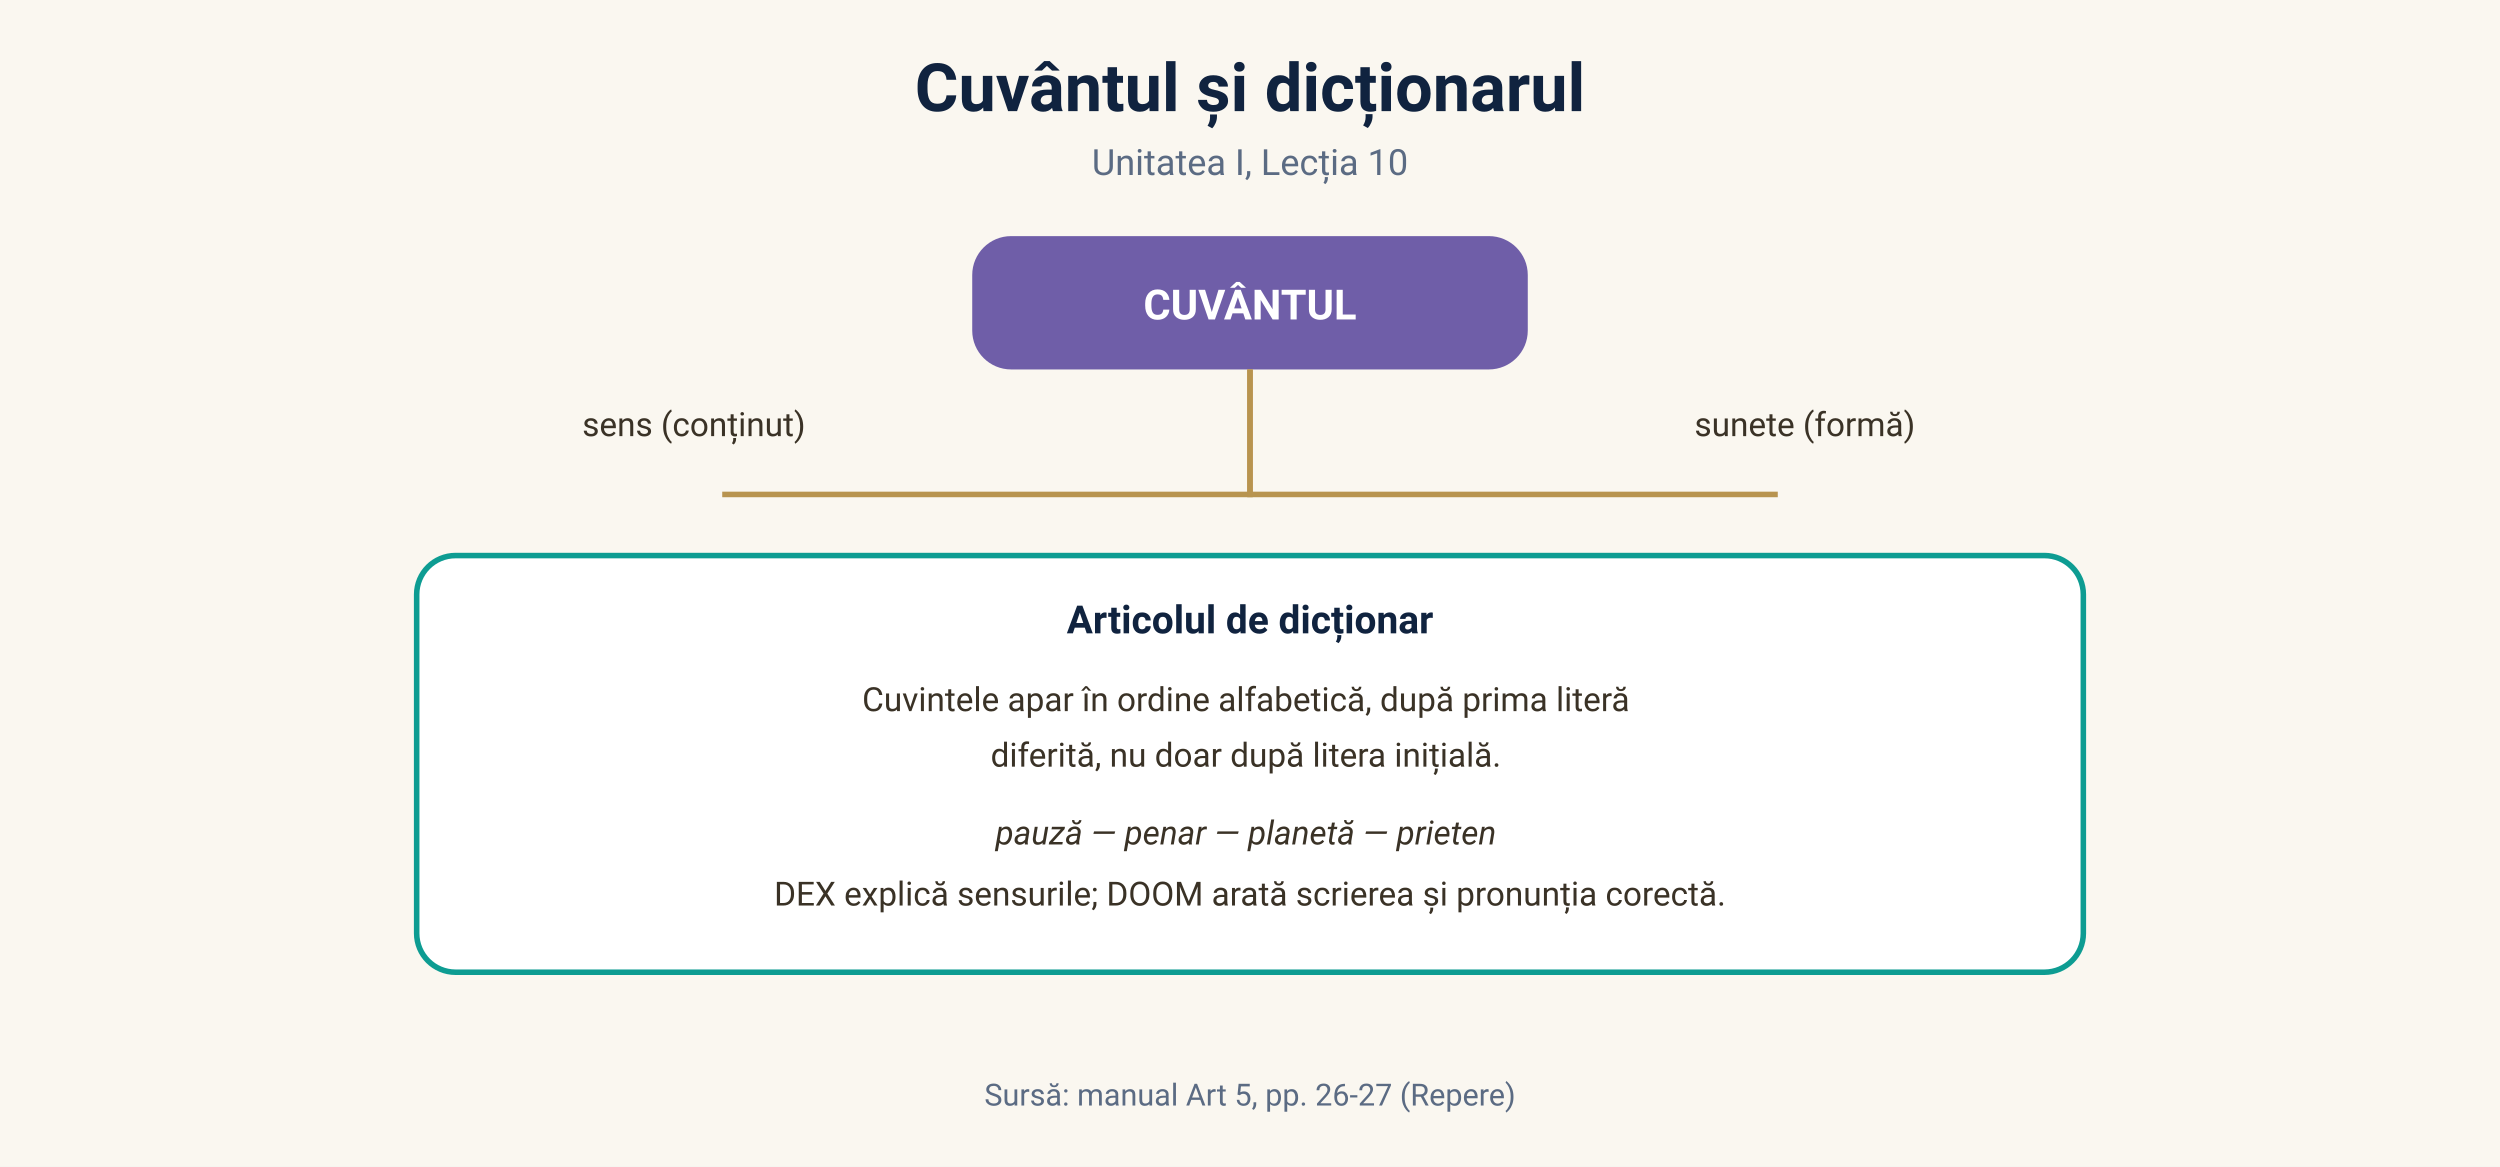
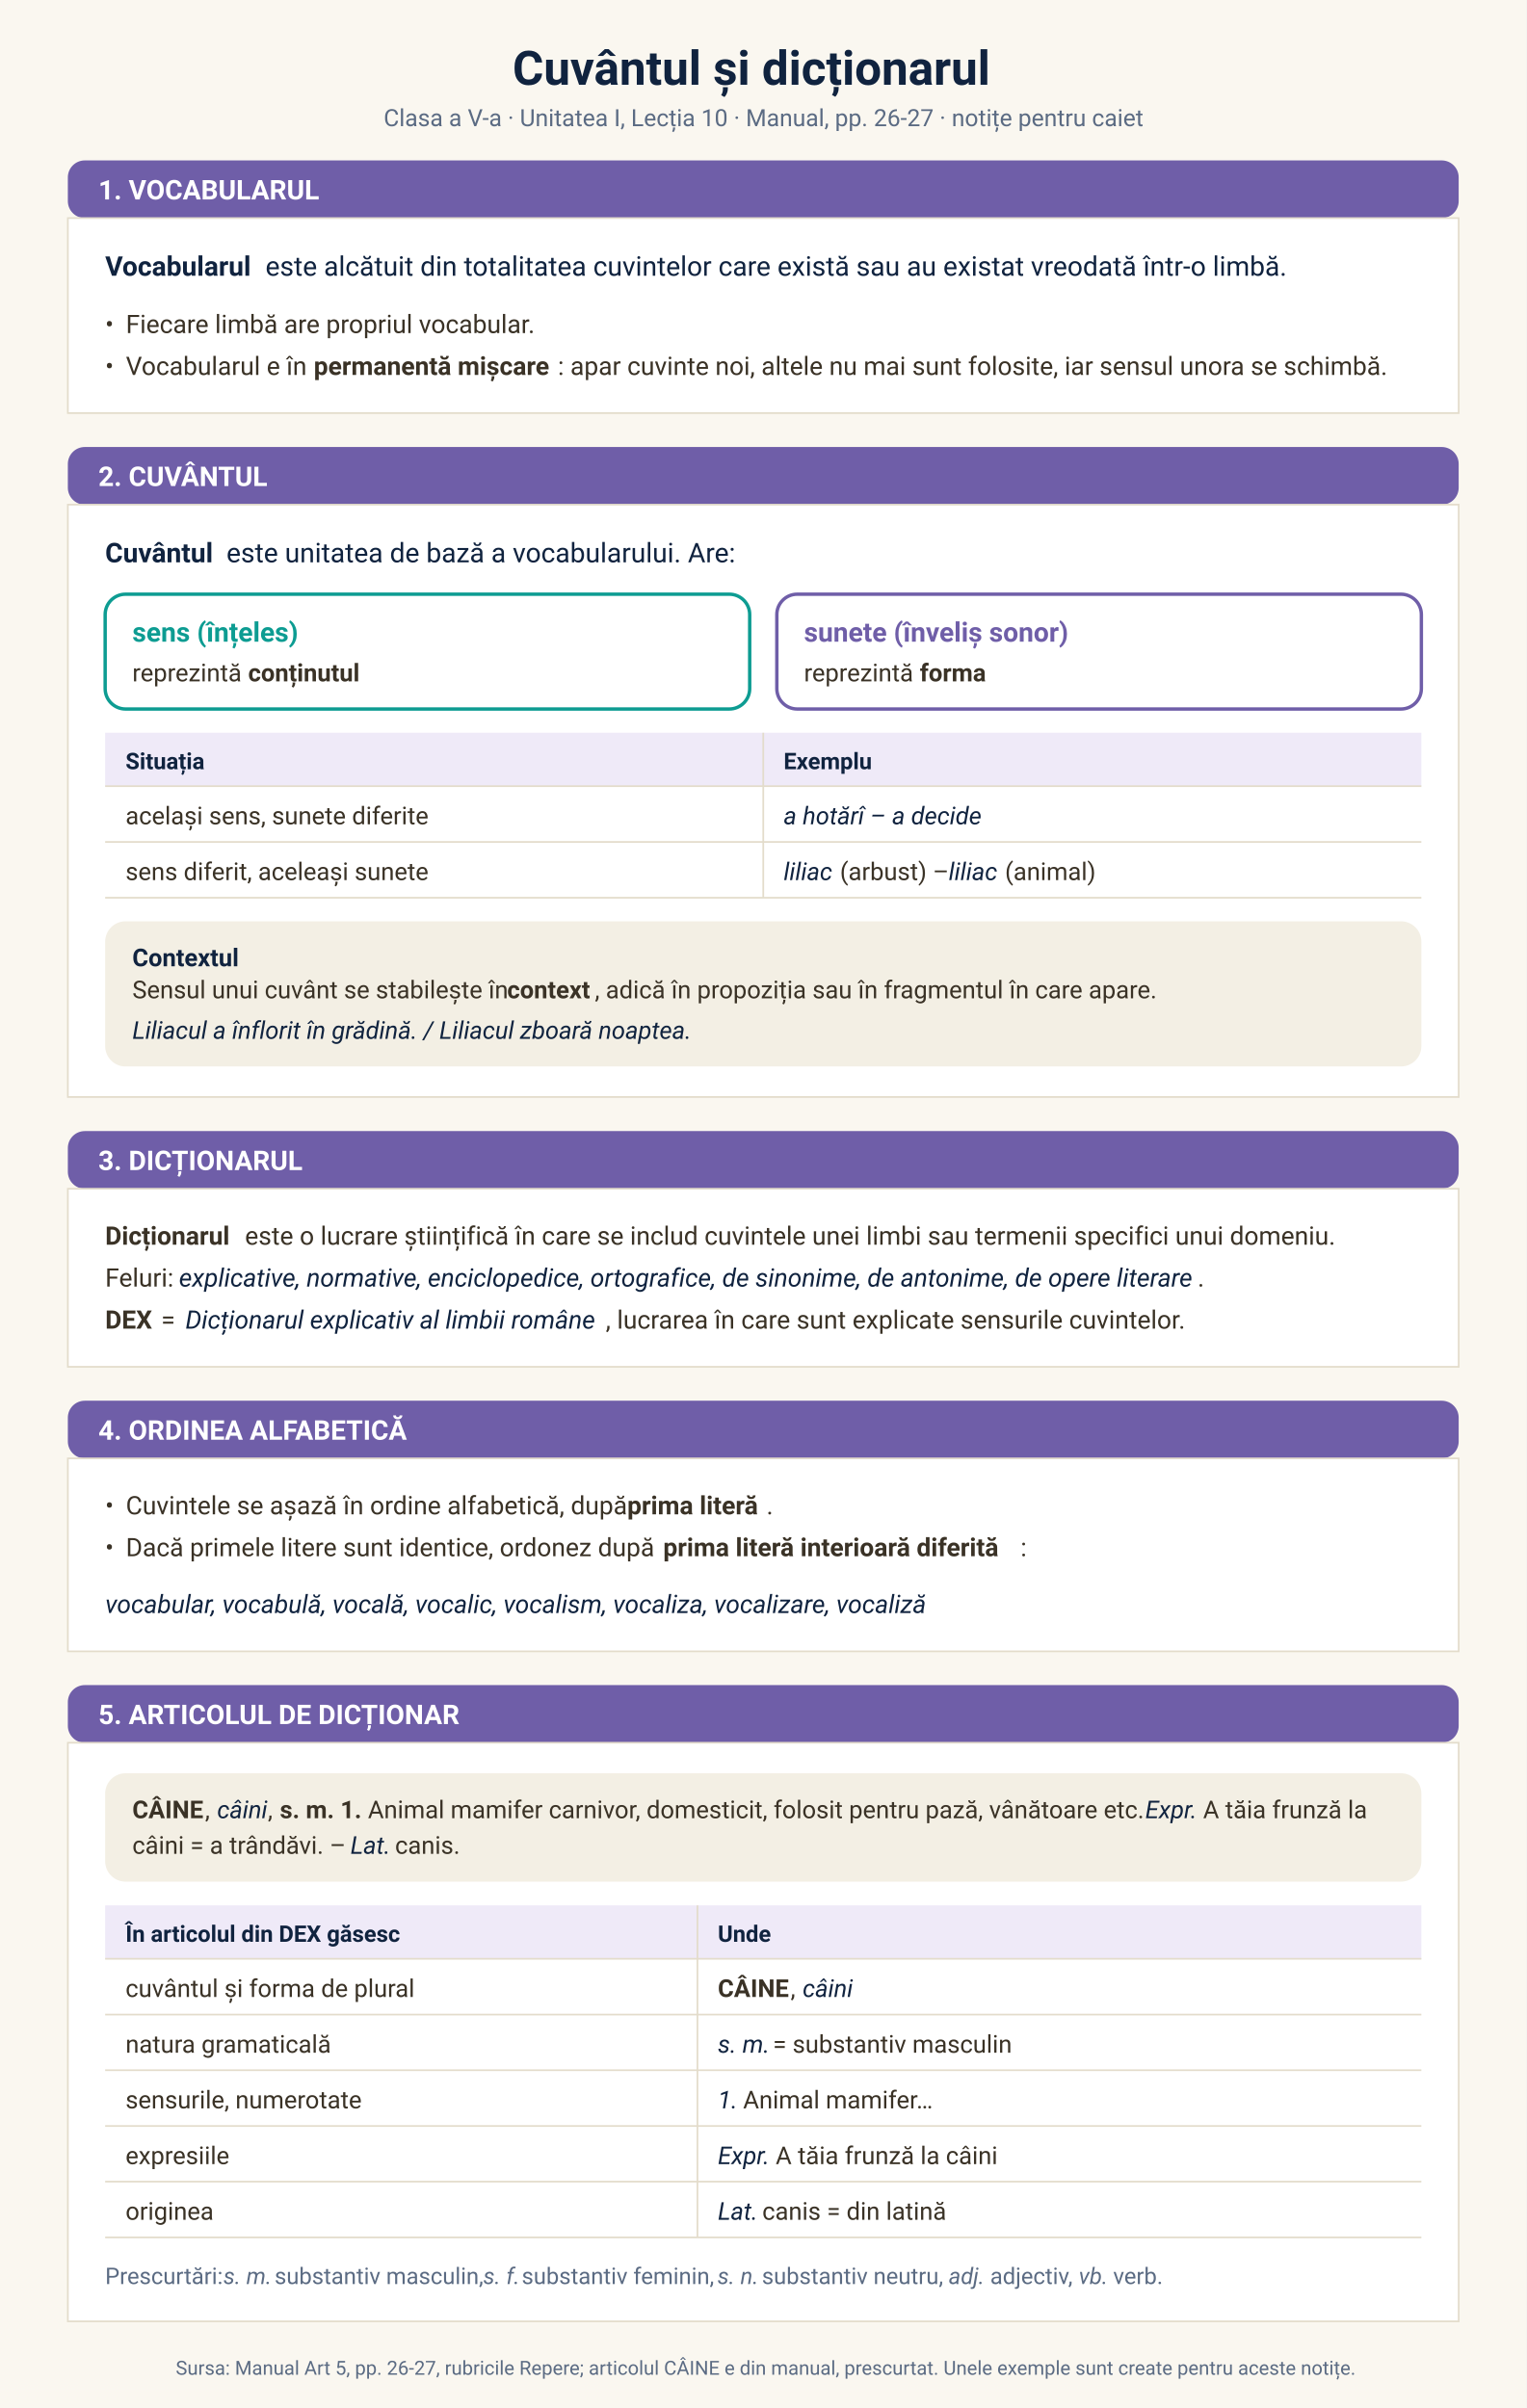
- <svg xmlns="http://www.w3.org/2000/svg" viewBox="0 0 900 420" font-family="'Segoe UI', 'Plus Jakarta Sans', -apple-system, Roboto, sans-serif">
-   <rect width="900" height="420" fill="#faf7f0" />
-   <text x="450" y="40" text-anchor="middle" font-size="24" font-weight="700" fill="#10233f">Cuvântul și dicționarul</text>
-   <text x="450" y="63" text-anchor="middle" font-size="13" fill="#5b6b83">Unitatea I, Lecția 10</text>
-   <rect x="350" y="85" width="200" height="48" rx="14" fill="#6f5ea8" />
-   <text x="450" y="115" text-anchor="middle" font-size="15" font-weight="700" fill="#ffffff">CUVÂNTUL</text>
-   <text x="290" y="157" text-anchor="end" font-size="12" fill="#3a3226">sens (conținut)</text>
-   <text x="610" y="157" text-anchor="start" font-size="12" fill="#3a3226">sunete (formă)</text>
-   <path d="M 450 133 L 450 178 L 260 178" stroke="#b8944f" stroke-width="2" fill="none" />
-   <path d="M 450 133 L 450 178 L 640 178" stroke="#b8944f" stroke-width="2" fill="none" />
-   <rect x="150" y="200" width="600" height="150" rx="14" fill="#ffffff" stroke="#0d9c92" stroke-width="2" />
-   <text x="450" y="228" text-anchor="middle" font-size="14" font-weight="700" fill="#10233f">Articolul de dicționar</text>
-   <text font-size="12" fill="#3a3226" text-anchor="middle">
-     <tspan x="450" y="256">Cuvintele apar în ordine alfabetică, după prima literă</tspan>
-     <tspan x="450" y="276">diferită, nu doar după litera inițială.</tspan>
-     <tspan x="450" y="304" font-style="italic">pauză — penar — planetă — prieten</tspan>
-     <tspan x="450" y="326">DEX explică sensurile; DOOM arată scrierea și pronunția corectă.</tspan>
-   </text>
-   <text x="450" y="398" text-anchor="middle" font-size="11" fill="#5b6b83">Sursă: manual Art 5, pp. 26-27 (Repere)</text>
+ <svg xmlns="http://www.w3.org/2000/svg" viewBox="0 0 900 1420" font-family="'Segoe UI', 'Plus Jakarta Sans', -apple-system, Roboto, sans-serif">
+   <rect width="900" height="1420" fill="#faf7f0" />
+   <text x="302.2" y="50.0" font-size="28" fill="#10233f" font-weight="700" textLength="296.2" lengthAdjust="spacing">Cuvântul și dicționarul</text>
+   <text x="226.2" y="74.4" font-size="14" fill="#5b6b83" textLength="447.6" lengthAdjust="spacing">Clasa a V-a · Unitatea I, Lecția 10 · Manual, pp. 26-27 · notițe pentru caiet</text>
+   <rect x="40" y="94.6" width="820" height="34" rx="10" fill="#6f5ea8" />
+   <text x="58" y="117.6" font-size="16" font-weight="700" fill="#ffffff">1. VOCABULARUL</text>
+   <rect x="40" y="128.6" width="820" height="115.0" fill="#ffffff" stroke="#e3dccb" />
+   <text x="62.0" y="162.6" font-size="16" fill="#10233f" font-weight="700" textLength="90.2" lengthAdjust="spacing">Vocabularul</text>
+   <text x="156.5" y="162.6" font-size="16" fill="#10233f" textLength="596.3" lengthAdjust="spacing">este alcătuit din totalitatea cuvintelor care există sau au existat vreodată într-o limbă.</text>
+   <text x="62.0" y="196.4" font-size="15" fill="#3a3226">•</text>
+   <text x="74.2" y="196.4" font-size="15" fill="#3a3226" textLength="240.4" lengthAdjust="spacing">Fiecare limbă are propriul vocabular.</text>
+   <text x="62.0" y="221.1" font-size="15" fill="#3a3226">•</text>
+   <text x="74.2" y="221.1" font-size="15" fill="#3a3226" textLength="106.8" lengthAdjust="spacing">Vocabularul e în</text>
+   <text x="185.0" y="221.1" font-size="15" fill="#3a3226" font-weight="700" textLength="143.8" lengthAdjust="spacing">permanentă mișcare</text>
+   <text x="328.9" y="221.1" font-size="15" fill="#3a3226" textLength="483.3" lengthAdjust="spacing">: apar cuvinte noi, altele nu mai sunt folosite, iar sensul unora se schimbă.</text>
+   <rect x="40" y="263.6" width="820" height="34" rx="10" fill="#6f5ea8" />
+   <text x="58" y="286.6" font-size="16" font-weight="700" fill="#ffffff">2. CUVÂNTUL</text>
+   <rect x="40" y="297.6" width="820" height="349.3" fill="#ffffff" stroke="#e3dccb" />
+   <text x="62.0" y="331.6" font-size="16" fill="#10233f" font-weight="700" textLength="67.2" lengthAdjust="spacing">Cuvântul</text>
+   <text x="133.5" y="331.6" font-size="16" fill="#10233f" textLength="297.3" lengthAdjust="spacing">este unitatea de bază a vocabularului. Are:</text>
+   <rect x="62.0" y="350.4" width="380.0" height="67.7" rx="12" fill="#ffffff" stroke="#0d9c92" stroke-width="2" />
+   <text x="78.0" y="378.4" font-size="16" fill="#0d9c92" font-weight="700" textLength="98.1" lengthAdjust="spacing">sens (înțeles)</text>
+   <text x="78.0" y="401.8" font-size="14.5" fill="#3a3226" textLength="64.4" lengthAdjust="spacing">reprezintă</text>
+   <text x="146.3" y="401.8" font-size="14.5" fill="#3a3226" font-weight="700" textLength="70.6" lengthAdjust="spacing">conținutul</text>
+   <rect x="458.0" y="350.4" width="380.0" height="67.7" rx="12" fill="#ffffff" stroke="#6f5ea8" stroke-width="2" />
+   <text x="474.0" y="378.4" font-size="16" fill="#6f5ea8" font-weight="700" textLength="161.1" lengthAdjust="spacing">sunete (înveliș sonor)</text>
+   <text x="474.0" y="401.8" font-size="14.5" fill="#3a3226" textLength="64.4" lengthAdjust="spacing">reprezintă</text>
+   <text x="542.3" y="401.8" font-size="14.5" fill="#3a3226" font-weight="700" textLength="41.3" lengthAdjust="spacing">forma</text>
+   <rect x="62.0" y="432.1" width="776.0" height="31.6" fill="#efeaf8" />
+   <text x="74.0" y="453.6" font-size="13.5" fill="#10233f" font-weight="700" textLength="48.5" lengthAdjust="spacing">Situația</text>
+   <text x="462.0" y="453.6" font-size="13.5" fill="#10233f" font-weight="700" textLength="54.7" lengthAdjust="spacing">Exemplu</text>
+   <line x1="62.0" y1="463.6" x2="838.0" y2="463.6" stroke="#e3dccb" />
+   <text x="74.0" y="486.1" font-size="14.5" fill="#3a3226" textLength="172.7" lengthAdjust="spacing">același sens, sunete diferite</text>
+   <text x="462.0" y="486.1" font-size="14.5" fill="#10233f" font-style="italic" textLength="116.0" lengthAdjust="spacing">a hotărî – a decide</text>
+   <line x1="62.0" y1="496.5" x2="838.0" y2="496.5" stroke="#e3dccb" />
+   <text x="74.0" y="519.0" font-size="14.5" fill="#3a3226" textLength="172.7" lengthAdjust="spacing">sens diferit, aceleași sunete</text>
+   <text x="462.0" y="519.0" font-size="14.5" fill="#10233f" font-style="italic" textLength="29.3" lengthAdjust="spacing">liliac</text>
+   <text x="495.2" y="519.0" font-size="14.5" fill="#3a3226" textLength="60.2" lengthAdjust="spacing">(arbust) –</text>
+   <text x="559.3" y="519.0" font-size="14.5" fill="#10233f" font-style="italic" textLength="29.3" lengthAdjust="spacing">liliac</text>
+   <text x="592.5" y="519.0" font-size="14.5" fill="#3a3226" textLength="51.2" lengthAdjust="spacing">(animal)</text>
+   <line x1="62.0" y1="529.4" x2="838.0" y2="529.4" stroke="#e3dccb" />
+   <line x1="450.0" y1="432.1" x2="450.0" y2="529.3" stroke="#e3dccb" />
+   <rect x="62.0" y="543.3" width="776.0" height="85.6" rx="12" fill="#f3efe4" />
+   <text x="78.0" y="569.8" font-size="14.5" fill="#10233f" font-weight="700" textLength="66.7" lengthAdjust="spacing">Contextul</text>
+   <text x="78.0" y="588.7" font-size="14.5" fill="#3a3226" textLength="217.1" lengthAdjust="spacing">Sensul unui cuvânt se stabilește în</text>
+   <text x="299.0" y="588.7" font-size="14.5" fill="#3a3226" font-weight="700" textLength="51.8" lengthAdjust="spacing">context</text>
+   <text x="350.7" y="588.7" font-size="14.5" fill="#3a3226" textLength="330.3" lengthAdjust="spacing">, adică în propoziția sau în fragmentul în care apare.</text>
+   <text x="78.0" y="612.6" font-size="14.5" fill="#10233f" font-style="italic" textLength="335.5" lengthAdjust="spacing">Liliacul a înflorit în grădină. / Liliacul zboară noaptea.</text>
+   <rect x="40" y="667.0" width="820" height="34" rx="10" fill="#6f5ea8" />
+   <text x="58" y="690.0" font-size="16" font-weight="700" fill="#ffffff">3. DICȚIONARUL</text>
+   <rect x="40" y="701.0" width="820" height="105.0" fill="#ffffff" stroke="#e3dccb" />
+   <text x="62.0" y="734.0" font-size="15" fill="#3a3226" font-weight="700" textLength="78.3" lengthAdjust="spacing">Dicționarul</text>
+   <text x="144.4" y="734.0" font-size="15" fill="#3a3226" textLength="635.2" lengthAdjust="spacing">este o lucrare științifică în care se includ cuvintele unei limbi sau termenii specifici unui domeniu.</text>
+   <text x="62.0" y="758.7" font-size="15" fill="#3a3226" textLength="39.5" lengthAdjust="spacing">Feluri:</text>
+   <text x="105.5" y="758.7" font-size="15" fill="#10233f" font-style="italic" textLength="600.6" lengthAdjust="spacing">explicative, normative, enciclopedice, ortografice, de sinonime, de antonime, de opere literare</text>
+   <text x="706.1" y="758.7" font-size="15" fill="#3a3226" textLength="3.3" lengthAdjust="spacing">.</text>
+   <text x="62.0" y="783.5" font-size="15" fill="#3a3226" font-weight="700" textLength="29.0" lengthAdjust="spacing">DEX</text>
+   <text x="95.0" y="783.5" font-size="15" fill="#3a3226" textLength="10.2" lengthAdjust="spacing">=</text>
+   <text x="109.3" y="783.5" font-size="15" fill="#10233f" font-style="italic" textLength="247.8" lengthAdjust="spacing">Dicționarul explicativ al limbii române</text>
+   <text x="357.1" y="783.5" font-size="15" fill="#3a3226" textLength="337.2" lengthAdjust="spacing">, lucrarea în care sunt explicate sensurile cuvintelor.</text>
+   <rect x="40" y="826.0" width="820" height="34" rx="10" fill="#6f5ea8" />
+   <text x="58" y="849.0" font-size="16" font-weight="700" fill="#ffffff">4. ORDINEA ALFABETICĂ</text>
+   <rect x="40" y="860.0" width="820" height="113.8" fill="#ffffff" stroke="#e3dccb" />
+   <text x="62.0" y="893.0" font-size="15" fill="#3a3226">•</text>
+   <text x="74.2" y="893.0" font-size="15" fill="#3a3226" textLength="291.6" lengthAdjust="spacing">Cuvintele se așază în ordine alfabetică, după</text>
+   <text x="369.8" y="893.0" font-size="15" fill="#3a3226" font-weight="700" textLength="82.0" lengthAdjust="spacing">prima literă</text>
+   <text x="451.9" y="893.0" font-size="15" fill="#3a3226" textLength="3.3" lengthAdjust="spacing">.</text>
+   <text x="62.0" y="917.7" font-size="15" fill="#3a3226">•</text>
+   <text x="74.2" y="917.7" font-size="15" fill="#3a3226" textLength="312.7" lengthAdjust="spacing">Dacă primele litere sunt identice, ordonez după</text>
+   <text x="391.0" y="917.7" font-size="15" fill="#3a3226" font-weight="700" textLength="210.7" lengthAdjust="spacing">prima literă interioară diferită</text>
+   <text x="601.7" y="917.7" font-size="15" fill="#3a3226" textLength="3.3" lengthAdjust="spacing">:</text>
+   <text x="62.0" y="951.2" font-size="15" fill="#10233f" font-style="italic" textLength="486.4" lengthAdjust="spacing">vocabular, vocabulă, vocală, vocalic, vocalism, vocaliza, vocalizare, vocaliză</text>
+   <rect x="40" y="993.7" width="820" height="34" rx="10" fill="#6f5ea8" />
+   <text x="58" y="1016.7" font-size="16" font-weight="700" fill="#ffffff">5. ARTICOLUL DE DICȚIONAR</text>
+   <rect x="40" y="1027.7" width="820" height="341.2" fill="#ffffff" stroke="#e3dccb" />
+   <rect x="62.0" y="1045.7" width="776.0" height="63.9" rx="12" fill="#f3efe4" />
+   <text x="78.0" y="1072.2" font-size="14.5" fill="#3a3226" font-weight="700" textLength="42.9" lengthAdjust="spacing">CÂINE</text>
+   <text x="120.9" y="1072.2" font-size="14.5" fill="#3a3226" textLength="3.2" lengthAdjust="spacing">,</text>
+   <text x="128.0" y="1072.2" font-size="14.5" fill="#10233f" font-style="italic" textLength="29.9" lengthAdjust="spacing">câini</text>
+   <text x="157.9" y="1072.2" font-size="14.5" fill="#3a3226" textLength="3.2" lengthAdjust="spacing">,</text>
+   <text x="165.0" y="1072.2" font-size="14.5" fill="#3a3226" font-weight="700" textLength="48.0" lengthAdjust="spacing">s. m. 1.</text>
+   <text x="216.9" y="1072.2" font-size="14.5" fill="#3a3226" textLength="454.4" lengthAdjust="spacing">Animal mamifer carnivor, domesticit, folosit pentru pază, vânătoare etc.</text>
+   <text x="675.2" y="1072.2" font-size="14.5" fill="#10233f" font-style="italic" textLength="30.1" lengthAdjust="spacing">Expr.</text>
+   <text x="709.3" y="1072.2" font-size="14.5" fill="#3a3226" textLength="95.3" lengthAdjust="spacing">A tăia frunză la</text>
+   <text x="78.0" y="1093.2" font-size="14.5" fill="#3a3226" textLength="124.7" lengthAdjust="spacing">câini = a trândăvi. –</text>
+   <text x="206.6" y="1093.2" font-size="14.5" fill="#10233f" font-style="italic" textLength="22.3" lengthAdjust="spacing">Lat.</text>
+   <text x="232.9" y="1093.2" font-size="14.5" fill="#3a3226" textLength="35.1" lengthAdjust="spacing">canis.</text>
+   <rect x="62.0" y="1123.6" width="776.0" height="31.6" fill="#efeaf8" />
+   <text x="74.0" y="1145.1" font-size="13.5" fill="#10233f" font-weight="700" textLength="167.7" lengthAdjust="spacing">În articolul din DEX găsesc</text>
+   <text x="423.2" y="1145.1" font-size="13.5" fill="#10233f" font-weight="700" textLength="33.6" lengthAdjust="spacing">Unde</text>
+   <line x1="62.0" y1="1155.1" x2="838.0" y2="1155.1" stroke="#e3dccb" />
+   <text x="74.0" y="1177.6" font-size="14.5" fill="#3a3226" textLength="169.8" lengthAdjust="spacing">cuvântul și forma de plural</text>
+   <text x="423.2" y="1177.6" font-size="14.5" fill="#3a3226" font-weight="700" textLength="42.9" lengthAdjust="spacing">CÂINE</text>
+   <text x="466.1" y="1177.6" font-size="14.5" fill="#3a3226" textLength="3.2" lengthAdjust="spacing">,</text>
+   <text x="473.2" y="1177.6" font-size="14.5" fill="#10233f" font-style="italic" textLength="29.9" lengthAdjust="spacing">câini</text>
+   <line x1="62.0" y1="1188.0" x2="838.0" y2="1188.0" stroke="#e3dccb" />
+   <text x="74.0" y="1210.5" font-size="14.5" fill="#3a3226" textLength="119.5" lengthAdjust="spacing">natura gramaticală</text>
+   <text x="423.2" y="1210.5" font-size="14.5" fill="#10233f" font-style="italic" textLength="28.6" lengthAdjust="spacing">s. m.</text>
+   <text x="455.7" y="1210.5" font-size="14.5" fill="#3a3226" textLength="138.8" lengthAdjust="spacing">= substantiv masculin</text>
+   <line x1="62.0" y1="1220.8" x2="838.0" y2="1220.8" stroke="#e3dccb" />
+   <text x="74.0" y="1243.3" font-size="14.5" fill="#3a3226" textLength="137.9" lengthAdjust="spacing">sensurile, numerotate</text>
+   <text x="423.2" y="1243.3" font-size="14.5" fill="#10233f" font-style="italic" textLength="11.0" lengthAdjust="spacing">1.</text>
+   <text x="438.1" y="1243.3" font-size="14.5" fill="#3a3226" textLength="111.9" lengthAdjust="spacing">Animal mamifer…</text>
+   <line x1="62.0" y1="1253.7" x2="838.0" y2="1253.7" stroke="#e3dccb" />
+   <text x="74.0" y="1276.2" font-size="14.5" fill="#3a3226" textLength="59.4" lengthAdjust="spacing">expresiile</text>
+   <text x="423.2" y="1276.2" font-size="14.5" fill="#10233f" font-style="italic" textLength="30.1" lengthAdjust="spacing">Expr.</text>
+   <text x="457.3" y="1276.2" font-size="14.5" fill="#3a3226" textLength="128.5" lengthAdjust="spacing">A tăia frunză la câini</text>
+   <line x1="62.0" y1="1286.5" x2="838.0" y2="1286.5" stroke="#e3dccb" />
+   <text x="74.0" y="1309.0" font-size="14.5" fill="#3a3226" textLength="52.3" lengthAdjust="spacing">originea</text>
+   <text x="423.2" y="1309.0" font-size="14.5" fill="#10233f" font-style="italic" textLength="22.3" lengthAdjust="spacing">Lat.</text>
+   <text x="449.4" y="1309.0" font-size="14.5" fill="#3a3226" textLength="108.8" lengthAdjust="spacing">canis = din latină</text>
+   <line x1="62.0" y1="1319.4" x2="838.0" y2="1319.4" stroke="#e3dccb" />
+   <line x1="411.2" y1="1123.6" x2="411.2" y2="1319.4" stroke="#e3dccb" />
+   <text x="62.0" y="1346.9" font-size="13.5" fill="#5b6b83" textLength="66.0" lengthAdjust="spacing">Prescurtări:</text>
+   <text x="131.7" y="1346.9" font-size="13.5" fill="#5b6b83" font-style="italic" textLength="26.6" lengthAdjust="spacing">s. m.</text>
+   <text x="161.9" y="1346.9" font-size="13.5" fill="#5b6b83" textLength="119.3" lengthAdjust="spacing">substantiv masculin,</text>
+   <text x="284.9" y="1346.9" font-size="13.5" fill="#5b6b83" font-style="italic" textLength="19.0" lengthAdjust="spacing">s. f.</text>
+   <text x="307.6" y="1346.9" font-size="13.5" fill="#5b6b83" textLength="111.8" lengthAdjust="spacing">substantiv feminin,</text>
+   <text x="423.0" y="1346.9" font-size="13.5" fill="#5b6b83" font-style="italic" textLength="22.5" lengthAdjust="spacing">s. n.</text>
+   <text x="449.2" y="1346.9" font-size="13.5" fill="#5b6b83" textLength="106.5" lengthAdjust="spacing">substantiv neutru,</text>
+   <text x="559.3" y="1346.9" font-size="13.5" fill="#5b6b83" font-style="italic" textLength="20.8" lengthAdjust="spacing">adj.</text>
+   <text x="583.8" y="1346.9" font-size="13.5" fill="#5b6b83" textLength="48.6" lengthAdjust="spacing">adjectiv,</text>
+   <text x="636.0" y="1346.9" font-size="13.5" fill="#5b6b83" font-style="italic" textLength="16.6" lengthAdjust="spacing">vb.</text>
+   <text x="656.3" y="1346.9" font-size="13.5" fill="#5b6b83" textLength="29.2" lengthAdjust="spacing">verb.</text>
+   <text x="103.6" y="1400.4" font-size="11.5" fill="#5b6b83" textLength="692.9" lengthAdjust="spacing">Sursa: Manual Art 5, pp. 26-27, rubricile Repere; articolul CÂINE e din manual, prescurtat. Unele exemple sunt create pentru aceste notițe.</text>
</svg>
